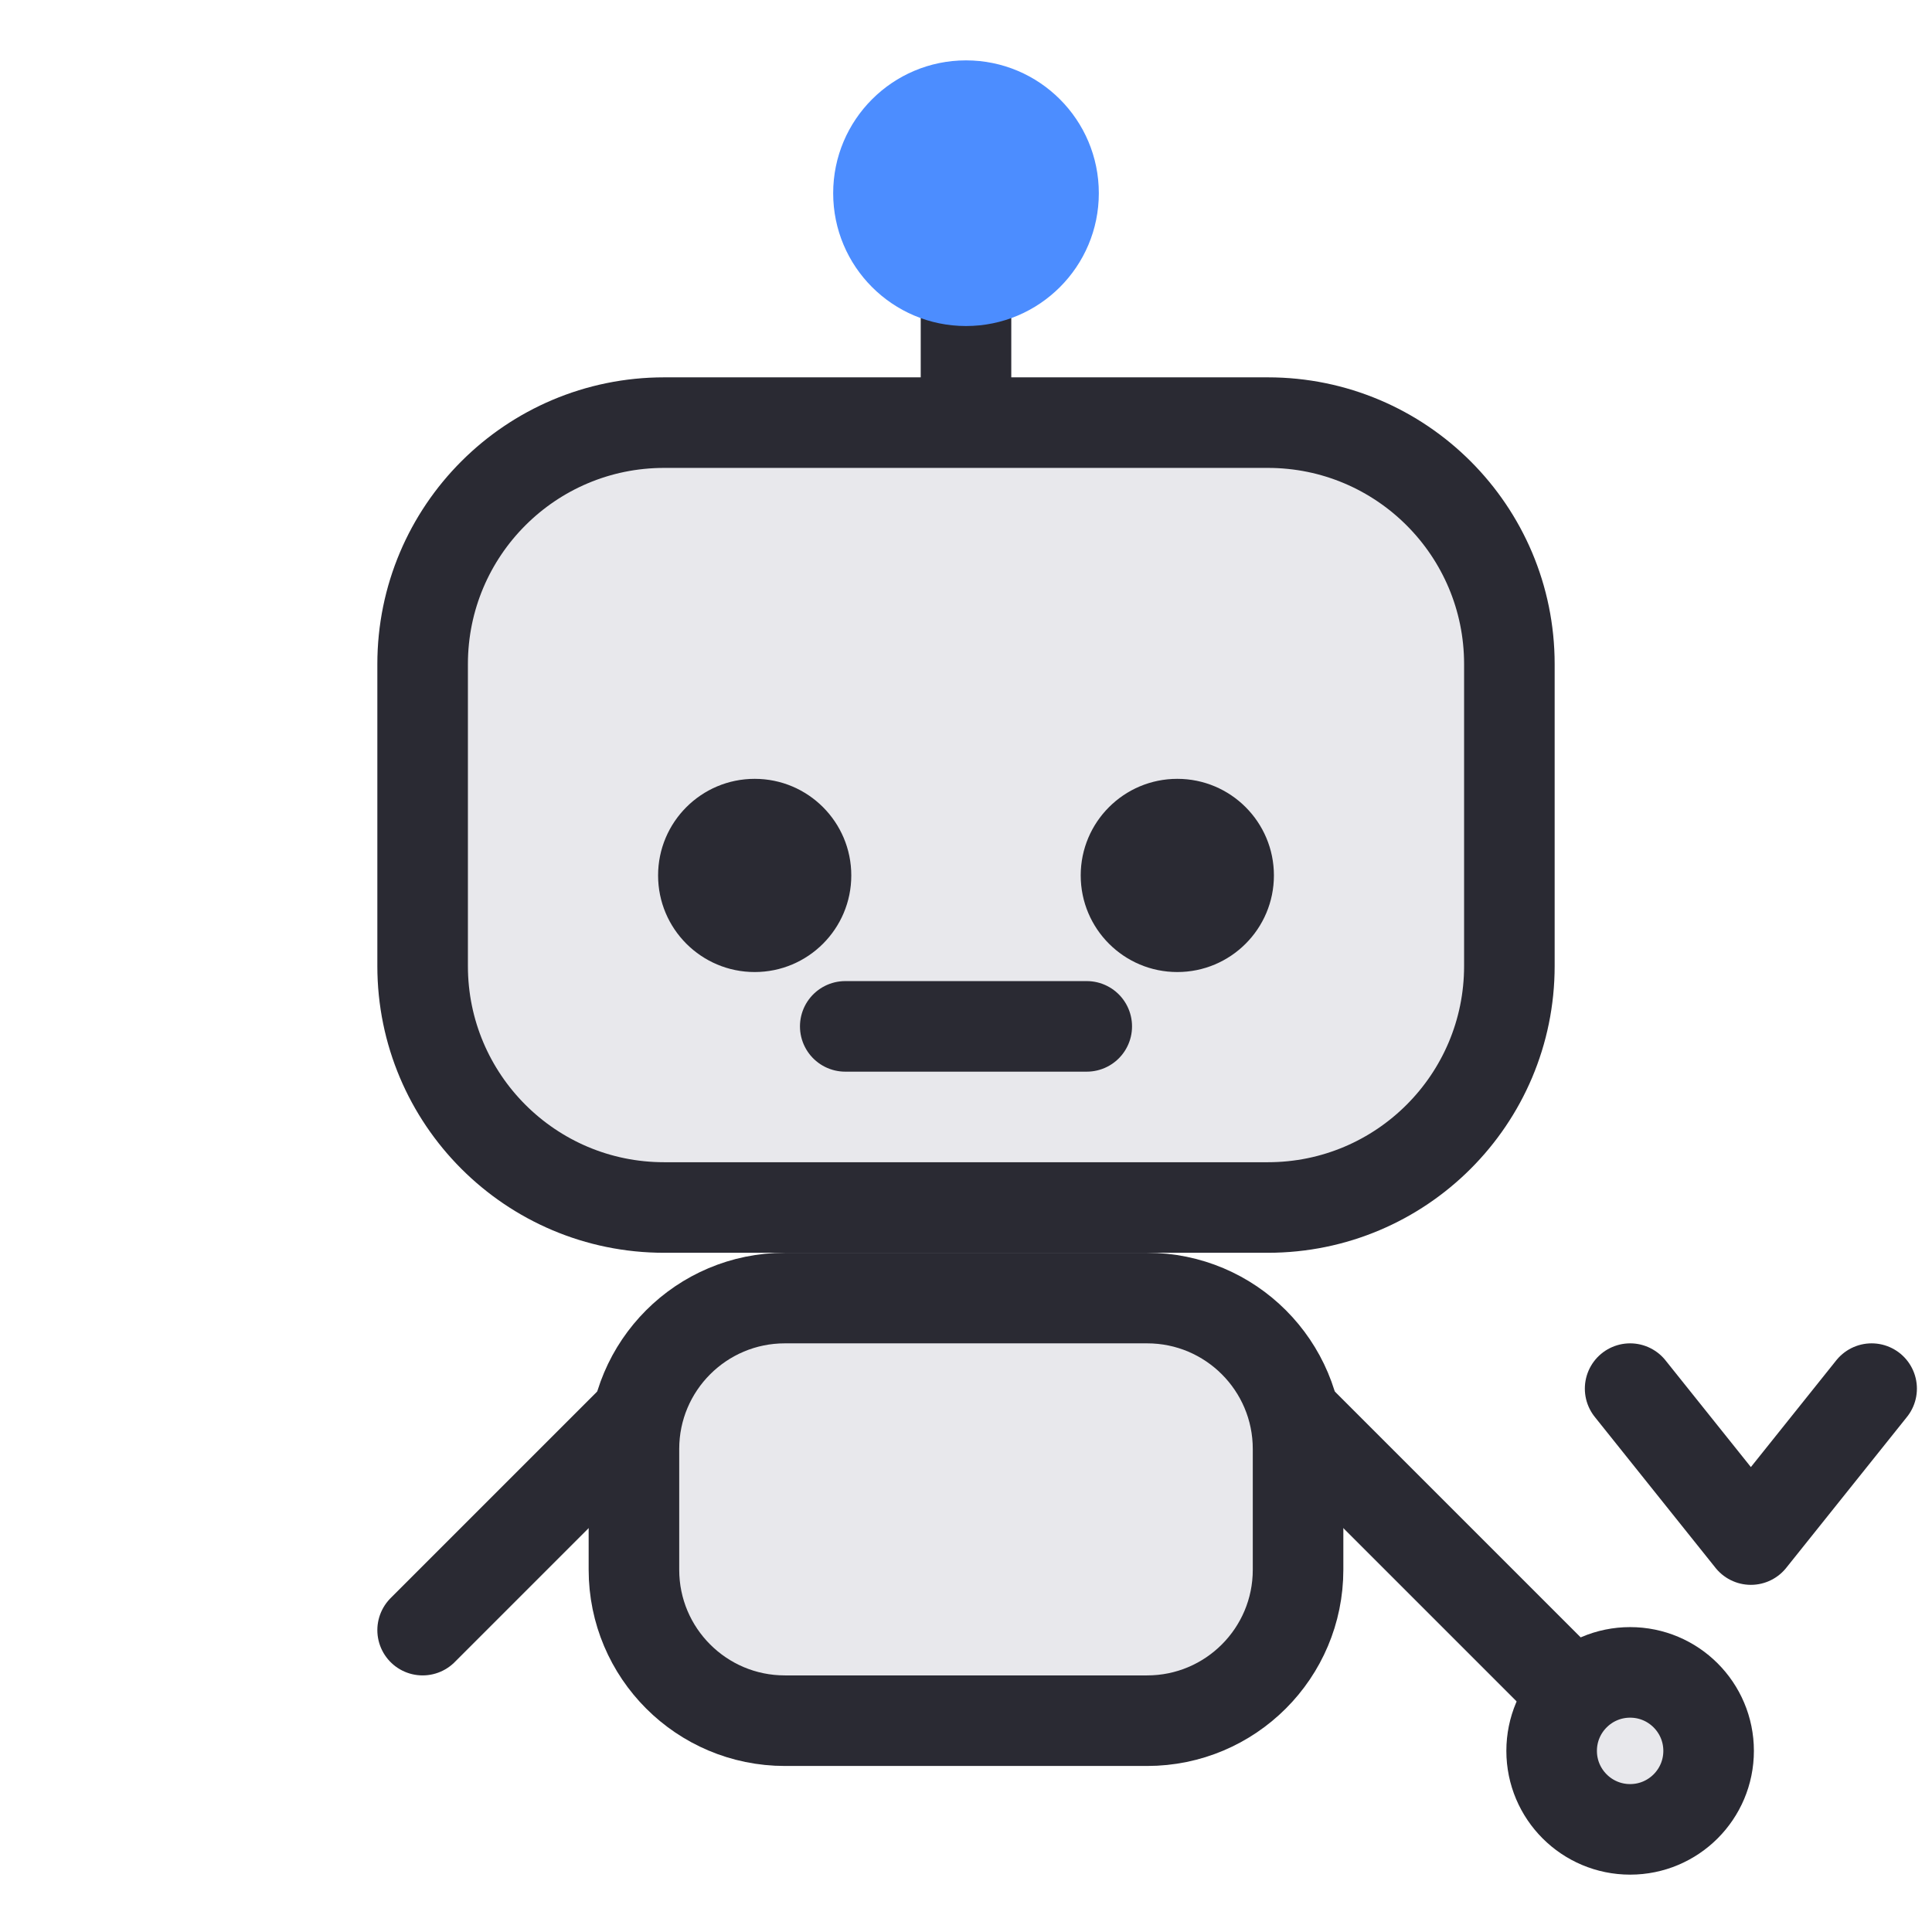
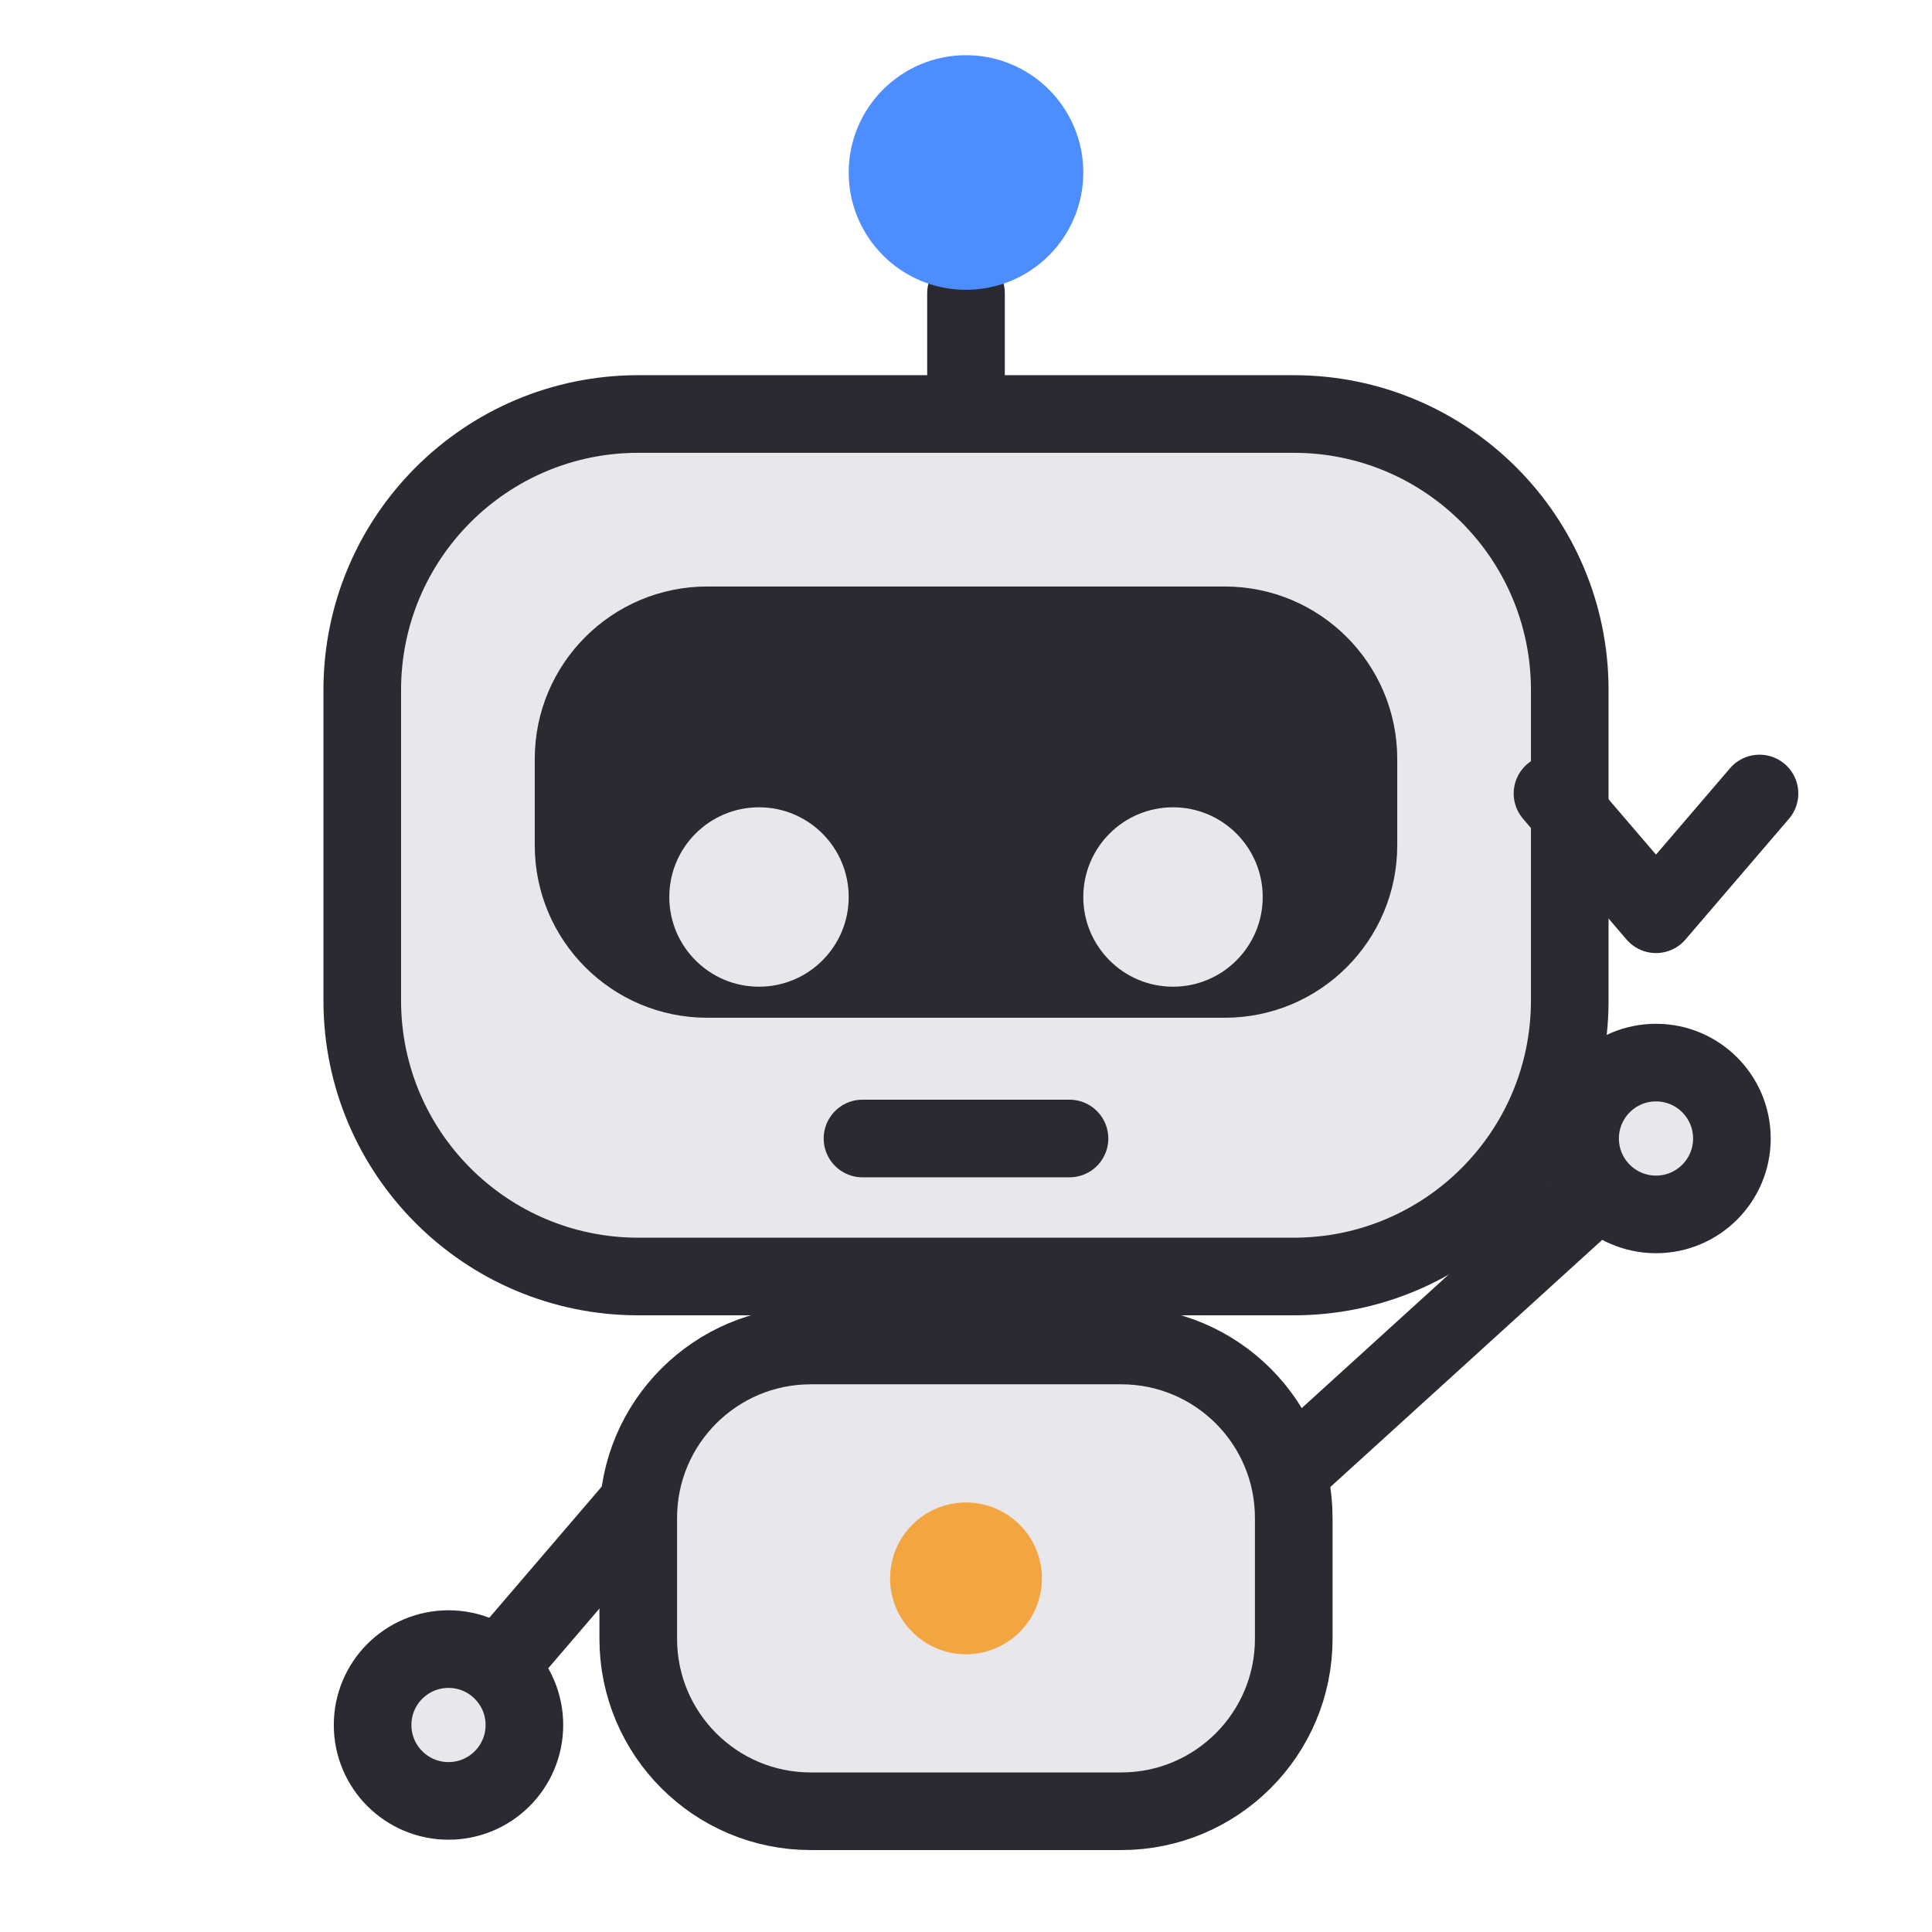
- <svg xmlns="http://www.w3.org/2000/svg" width="32" height="32" viewBox="0 0 32 32">
-   <g stroke="#2a2a33" stroke-width="1.5" stroke-linecap="round" stroke-linejoin="round">
-     <line x1="16" y1="5" x2="16" y2="7" />
-     <circle cx="16" cy="3.2" r="2.2" fill="#4c8dff" stroke="none" />
-     <rect x="7" y="7" width="18" height="13" rx="4" fill="#e8e8ec" />
-     <circle cx="12.5" cy="14.5" r="1.6" fill="#2a2a33" stroke="none" />
-     <circle cx="19.5" cy="14.5" r="1.6" fill="#2a2a33" stroke="none" />
-     <path d="M14 17h4" fill="none" />
-     <line x1="10.5" y1="23.5" x2="7" y2="27" />
-     <line x1="21.5" y1="23.5" x2="27" y2="29" />
-     <circle cx="27" cy="29" r="1.3" fill="#e8e8ec" />
-     <rect x="10.5" y="21.5" width="11" height="7" rx="2.5" fill="#e8e8ec" />
-     <path d="M27 23l2 2.5 2-2.5" fill="none" />
+ <svg xmlns="http://www.w3.org/2000/svg" width="56" height="56" viewBox="0 0 56 56">
+   <g stroke="#2a2a33" stroke-width="2.25" stroke-linecap="round" stroke-linejoin="round">
+     <line x1="28" y1="8.5" x2="28" y2="12" />
+     <circle cx="28" cy="5" r="3.4" fill="#4c8dff" stroke="none" />
+     <rect x="10.5" y="12" width="35" height="25" rx="8" fill="#e8e8ec" />
+     <rect x="15.5" y="17" width="25" height="12.5" rx="5" fill="#2a2a33" stroke="none" />
+     <circle cx="22" cy="26" r="2.6" fill="#e8e8ec" stroke="none" />
+     <circle cx="34" cy="26" r="2.6" fill="#e8e8ec" stroke="none" />
+     <path d="M25 33h6" fill="none" />
+     <line x1="19" y1="43" x2="13" y2="50" />
+     <circle cx="13" cy="50" r="2.2" fill="#e8e8ec" />
+     <line x1="37" y1="43" x2="48" y2="33" />
+     <circle cx="48" cy="33" r="2.2" fill="#e8e8ec" />
+     <rect x="18.5" y="39" width="19" height="13.5" rx="5" fill="#e8e8ec" />
+     <circle cx="28" cy="45.75" r="2.2" fill="#f2a541" stroke="none" />
+     <path d="M45 23l3 3.5 3-3.5" fill="none" />
  </g>
</svg>
